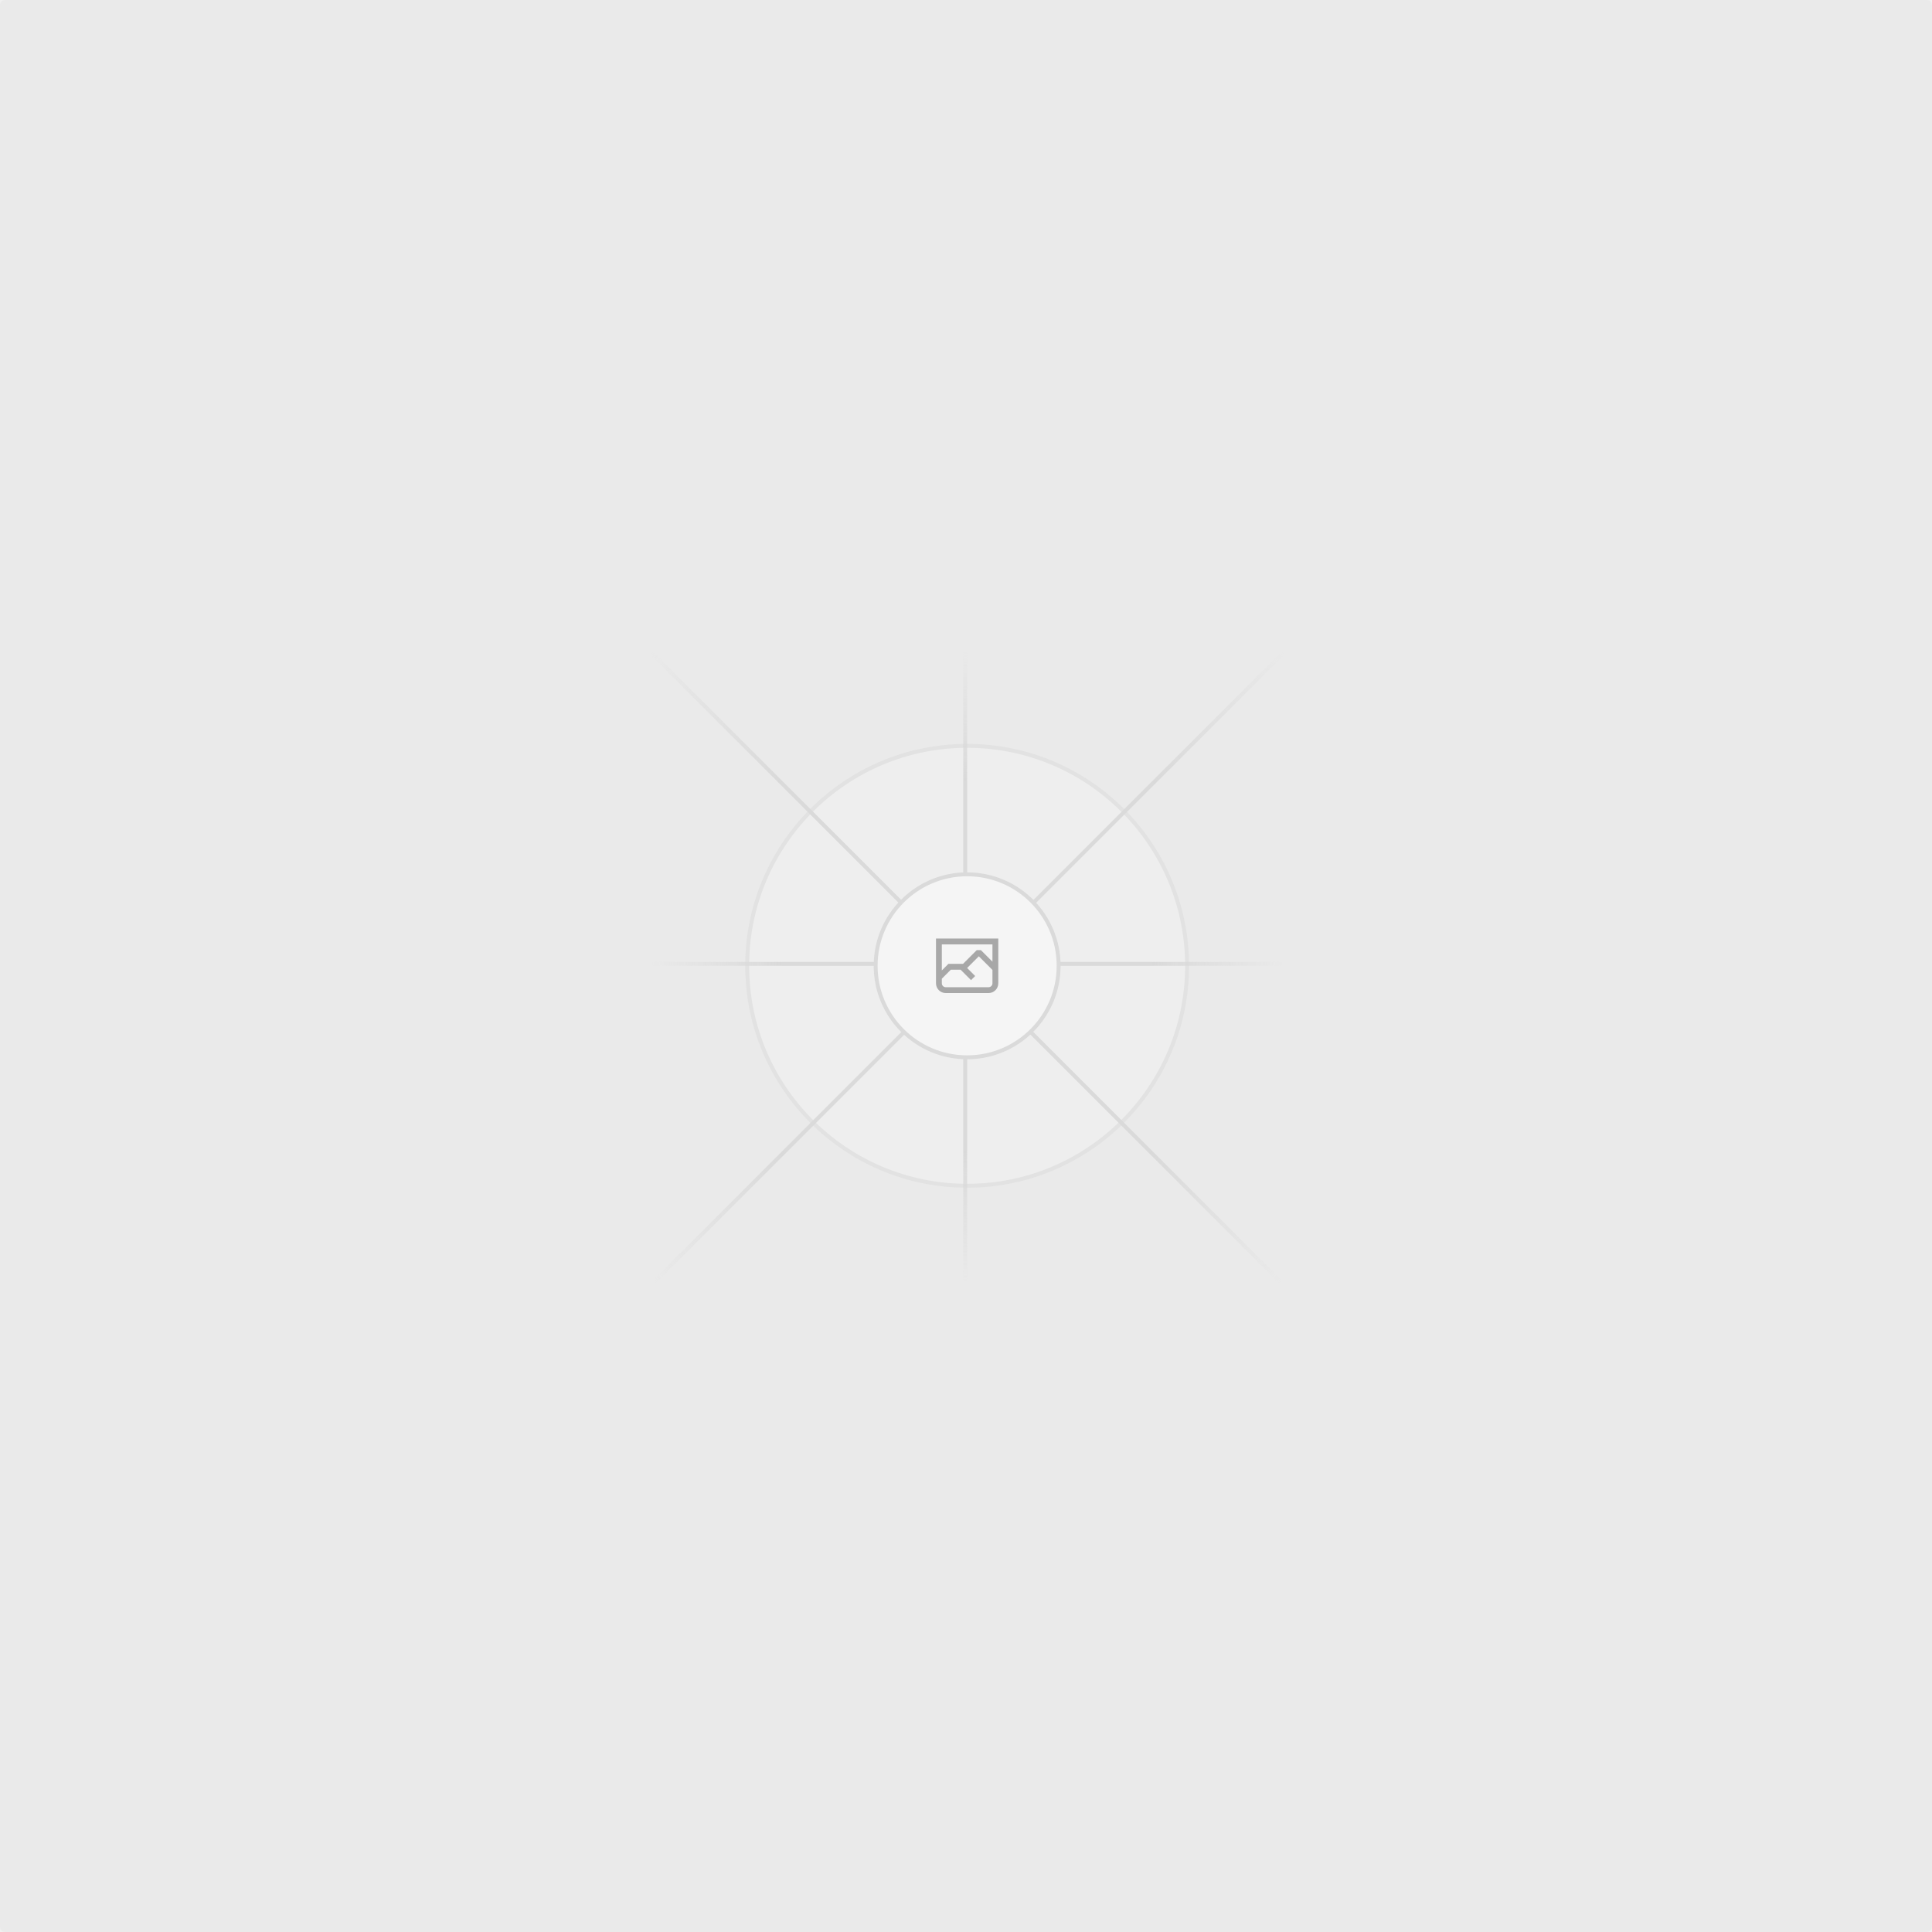
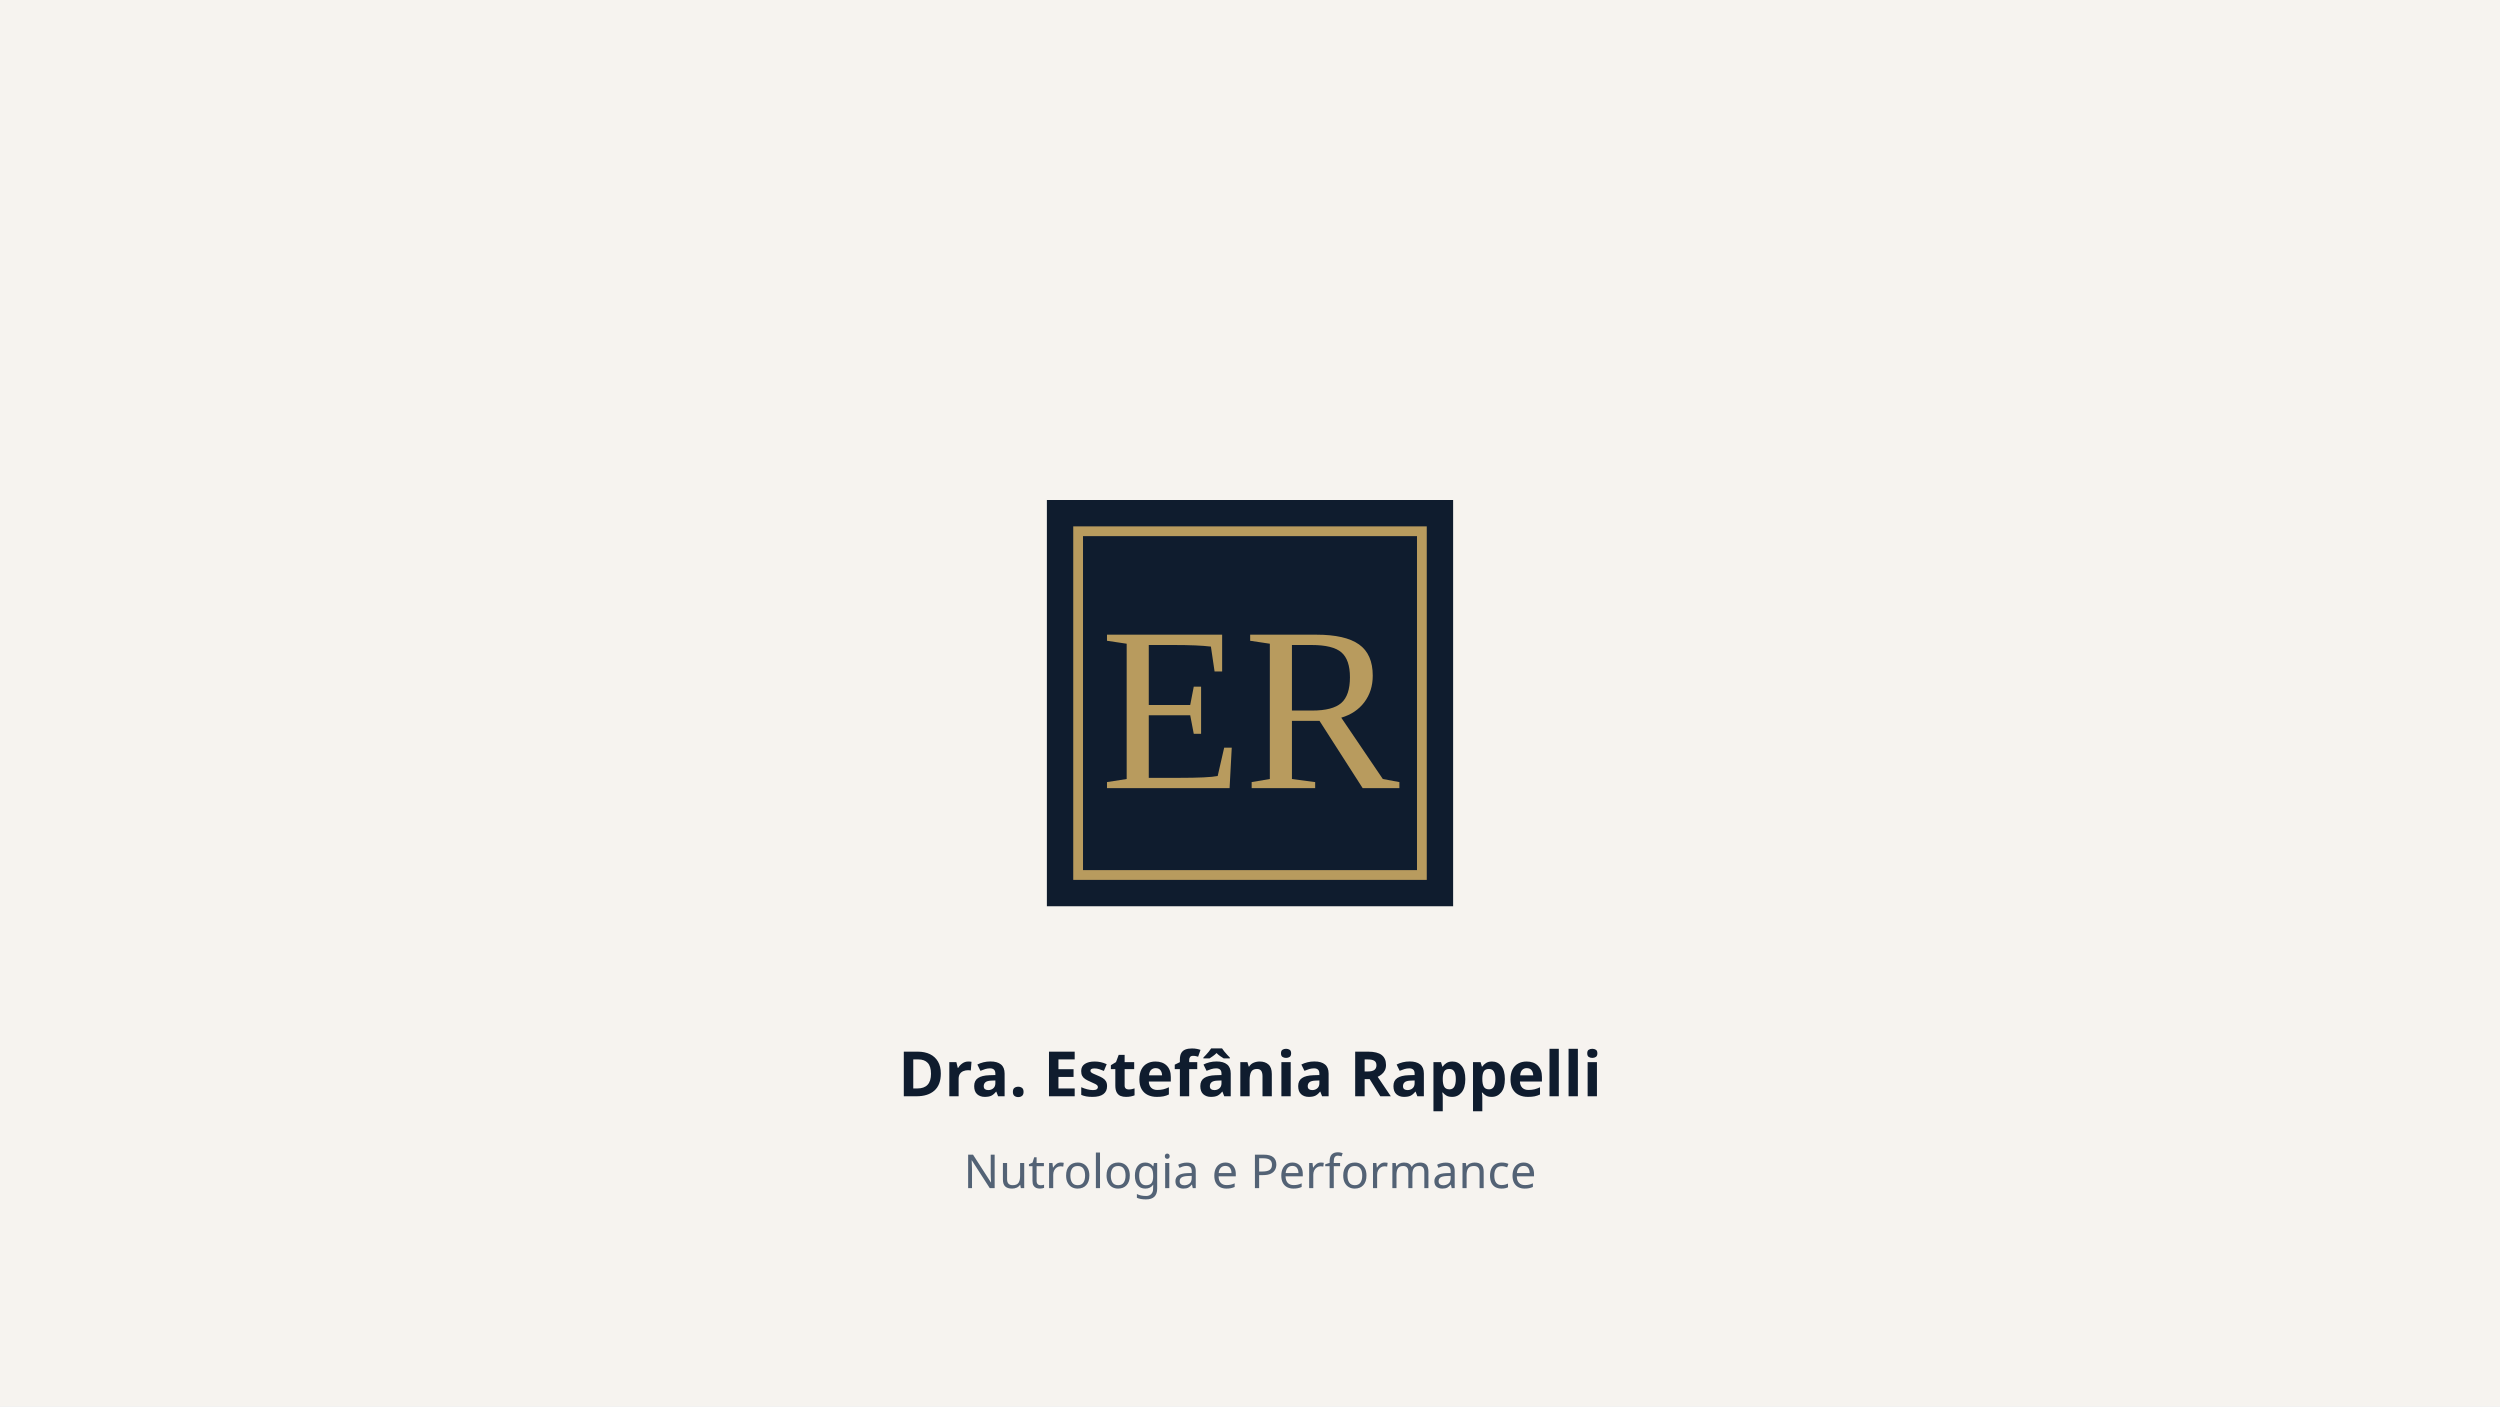
- <svg xmlns="http://www.w3.org/2000/svg" width="1200" height="1200" fill="none">
-   <rect width="1200" height="1200" fill="#EAEAEA" rx="3" />
-   <g opacity=".5">
-     <g opacity=".5">
-       <path fill="#FAFAFA" d="M600.709 736.5c-75.454 0-136.621-61.167-136.621-136.62 0-75.454 61.167-136.621 136.621-136.621 75.453 0 136.62 61.167 136.62 136.621 0 75.453-61.167 136.62-136.62 136.62Z" />
-       <path stroke="#C9C9C9" stroke-width="2.418" d="M600.709 736.5c-75.454 0-136.621-61.167-136.621-136.62 0-75.454 61.167-136.621 136.621-136.621 75.453 0 136.62 61.167 136.62 136.621 0 75.453-61.167 136.62-136.62 136.62Z" />
-     </g>
-     <path stroke="url(#a)" stroke-width="2.418" d="M0-1.209h553.581" transform="scale(1 -1) rotate(45 1163.11 91.165)" />
-     <path stroke="url(#b)" stroke-width="2.418" d="M404.846 598.671h391.726" />
-     <path stroke="url(#c)" stroke-width="2.418" d="M599.5 795.742V404.017" />
-     <path stroke="url(#d)" stroke-width="2.418" d="m795.717 796.597-391.441-391.44" />
-     <path fill="#fff" d="M600.709 656.704c-31.384 0-56.825-25.441-56.825-56.824 0-31.384 25.441-56.825 56.825-56.825 31.383 0 56.824 25.441 56.824 56.825 0 31.383-25.441 56.824-56.824 56.824Z" />
-     <g clip-path="url(#e)">
-       <path fill="#666" fill-rule="evenodd" d="M616.426 586.58h-31.434v16.176l3.553-3.554.531-.531h9.068l.074-.074 8.463-8.463h2.565l7.18 7.181V586.58Zm-15.715 14.654 3.698 3.699 1.283 1.282-2.565 2.565-1.282-1.283-5.2-5.199h-6.066l-5.514 5.514-.073.073v2.876a2.418 2.418 0 0 0 2.418 2.418h26.598a2.418 2.418 0 0 0 2.418-2.418v-8.317l-8.463-8.463-7.181 7.181-.071.072Zm-19.347 5.442v4.085a6.045 6.045 0 0 0 6.046 6.045h26.598a6.044 6.044 0 0 0 6.045-6.045v-7.108l1.356-1.355-1.282-1.283-.074-.073v-17.989h-38.689v23.43l-.146.146.146.147Z" clip-rule="evenodd" />
-     </g>
-     <path stroke="#C9C9C9" stroke-width="2.418" d="M600.709 656.704c-31.384 0-56.825-25.441-56.825-56.824 0-31.384 25.441-56.825 56.825-56.825 31.383 0 56.824 25.441 56.824 56.825 0 31.383-25.441 56.824-56.824 56.824Z" />
+ <svg xmlns="http://www.w3.org/2000/svg" viewBox="0 0 1280 720">
+   <rect width="1280" height="720" fill="#F6F3EF" />
+   <g transform="translate(536, 256)">
+     <rect width="208" height="208" fill="#0F1C2E" />
+     <rect x="16" y="16" width="176" height="176" fill="none" stroke="#B89B5E" stroke-width="5" />
+     <text x="104" y="120" dominant-baseline="middle" text-anchor="middle" font-family="Times New Roman, serif" font-size="120" fill="#B89B5E">ER</text>
  </g>
-   <defs>
-     <linearGradient id="a" x1="554.061" x2="-.48" y1=".083" y2=".087" gradientUnits="userSpaceOnUse">
-       <stop stop-color="#C9C9C9" stop-opacity="0" />
-       <stop offset=".208" stop-color="#C9C9C9" />
-       <stop offset=".792" stop-color="#C9C9C9" />
-       <stop offset="1" stop-color="#C9C9C9" stop-opacity="0" />
-     </linearGradient>
-     <linearGradient id="b" x1="796.912" x2="404.507" y1="599.963" y2="599.965" gradientUnits="userSpaceOnUse">
-       <stop stop-color="#C9C9C9" stop-opacity="0" />
-       <stop offset=".208" stop-color="#C9C9C9" />
-       <stop offset=".792" stop-color="#C9C9C9" />
-       <stop offset="1" stop-color="#C9C9C9" stop-opacity="0" />
-     </linearGradient>
-     <linearGradient id="c" x1="600.792" x2="600.794" y1="403.677" y2="796.082" gradientUnits="userSpaceOnUse">
-       <stop stop-color="#C9C9C9" stop-opacity="0" />
-       <stop offset=".208" stop-color="#C9C9C9" />
-       <stop offset=".792" stop-color="#C9C9C9" />
-       <stop offset="1" stop-color="#C9C9C9" stop-opacity="0" />
-     </linearGradient>
-     <linearGradient id="d" x1="404.85" x2="796.972" y1="403.903" y2="796.02" gradientUnits="userSpaceOnUse">
-       <stop stop-color="#C9C9C9" stop-opacity="0" />
-       <stop offset=".208" stop-color="#C9C9C9" />
-       <stop offset=".792" stop-color="#C9C9C9" />
-       <stop offset="1" stop-color="#C9C9C9" stop-opacity="0" />
-     </linearGradient>
-     <clipPath id="e">
-       <path fill="#fff" d="M581.364 580.535h38.689v38.689h-38.689z" />
-     </clipPath>
-   </defs>
+   <text x="640" y="550" dominant-baseline="middle" text-anchor="middle" font-family="sans-serif" font-size="32" font-weight="bold" fill="#0F1C2E">Dra. Estefânia Rappelli</text>
+   <text x="640" y="600" dominant-baseline="middle" text-anchor="middle" font-family="sans-serif" font-size="24" fill="#536275">Nutrologia e Performance</text>
</svg>
